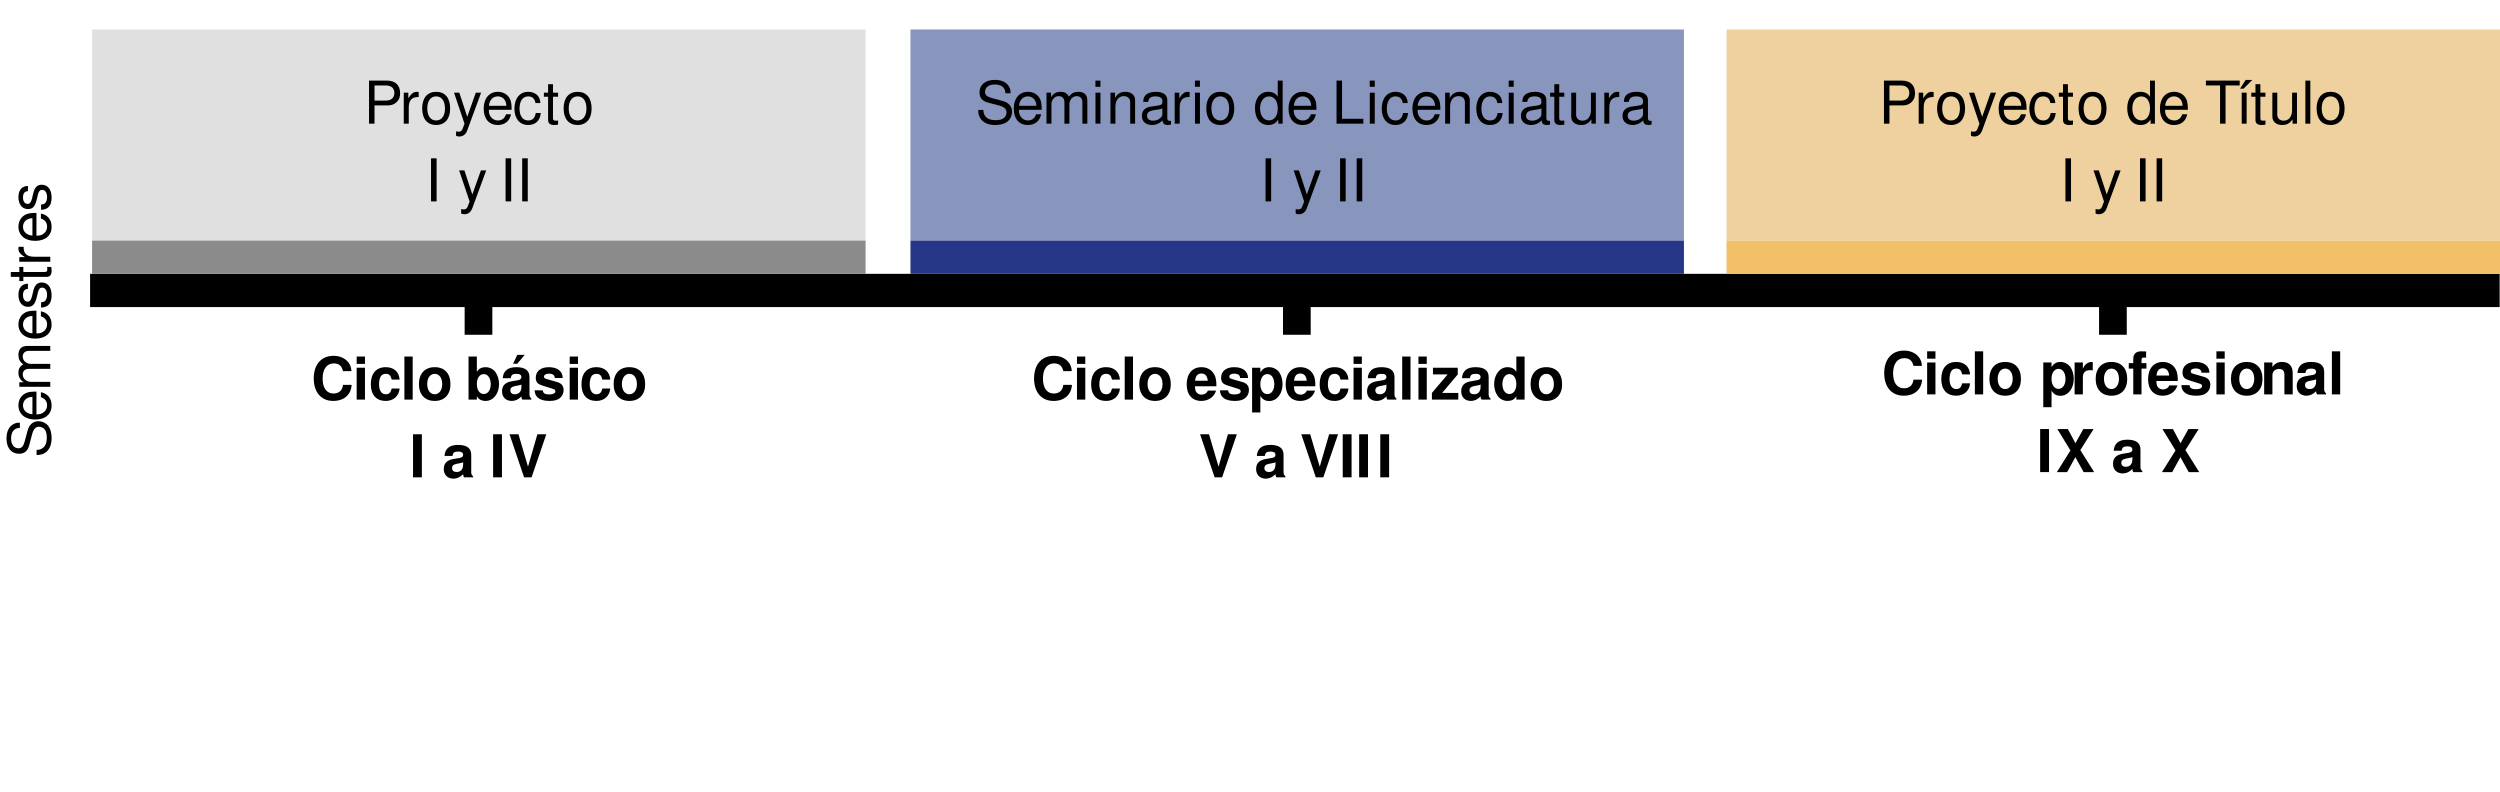
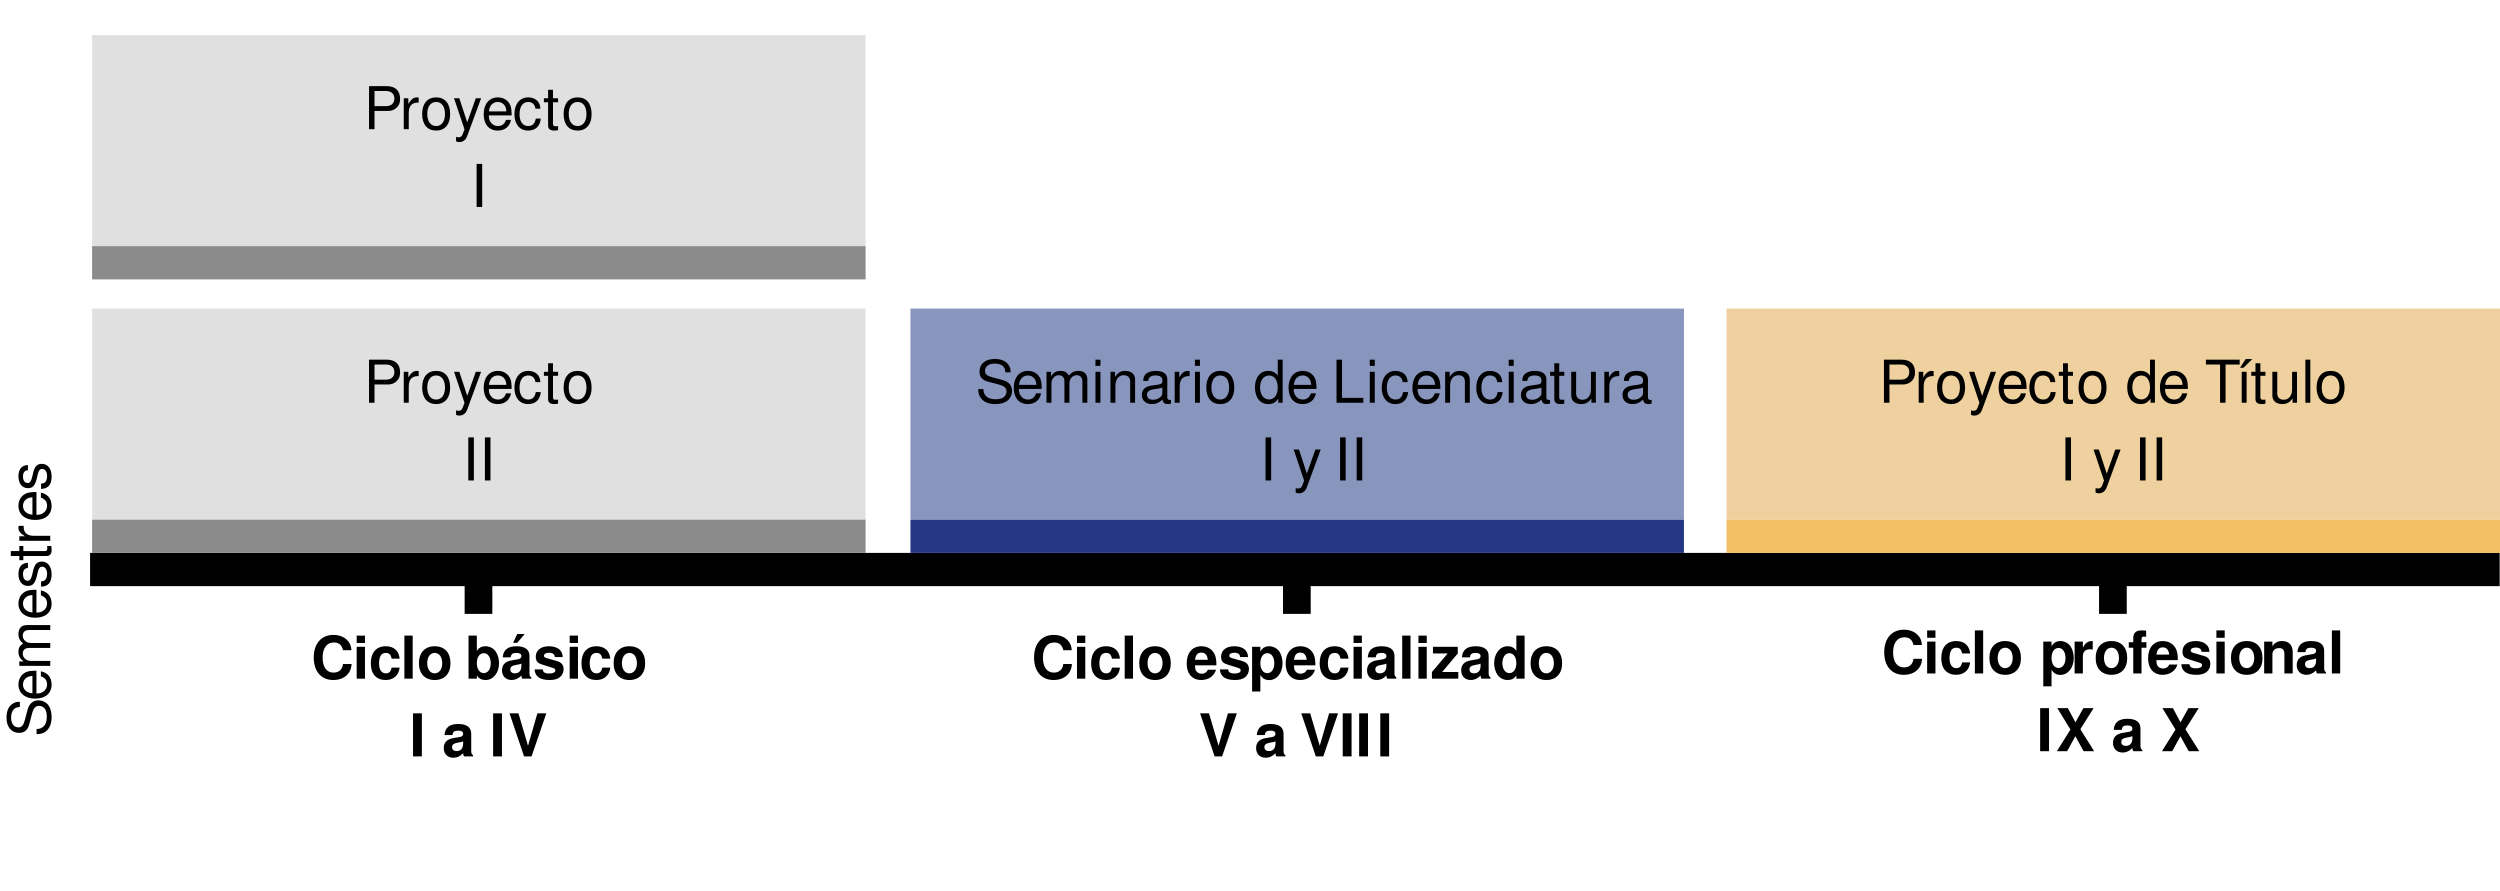
- <svg xmlns="http://www.w3.org/2000/svg" id="Capa_1" viewBox="0 0 932.44 295.14">
+ <svg xmlns="http://www.w3.org/2000/svg" id="Capa_1" viewBox="0 0 932.44 332.17">
  <defs>
    <style>
      .cls-1 {
        letter-spacing: 0em;
      }

      .cls-2 {
        letter-spacing: 0em;
      }

      .cls-3 {
        letter-spacing: -.02em;
      }

      .cls-4 {
        fill: #8b8b8b;
      }

      .cls-5 {
        letter-spacing: 0em;
      }

      .cls-6 {
        letter-spacing: -.01em;
      }

      .cls-7 {
        letter-spacing: 0em;
      }

      .cls-8 {
        letter-spacing: 0em;
      }

      .cls-9 {
        letter-spacing: 0em;
      }

      .cls-10 {
        letter-spacing: 0em;
      }

      .cls-11 {
        letter-spacing: 0em;
      }

      .cls-12 {
        fill: #e0e0e0;
      }

      .cls-13 {
        letter-spacing: 0em;
      }

      .cls-14 {
        font-family: Helvetica-Regular, 'Helvetica';
        font-variation-settings: 'wght' 400, 'wdth' 100, 'slnt' 0;
      }

      .cls-14, .cls-15 {
        font-size: 22.03px;
      }

      .cls-16 {
        letter-spacing: 0em;
      }

      .cls-17 {
        fill: #eed19f;
      }

      .cls-18 {
        fill: #253786;
      }

      .cls-19 {
        letter-spacing: 0em;
      }

      .cls-20 {
        fill: #f2c067;
      }

      .cls-21 {
        letter-spacing: .02em;
      }

      .cls-22 {
        letter-spacing: 0em;
      }

      .cls-23 {
        letter-spacing: 0em;
      }

      .cls-24 {
        letter-spacing: 0em;
      }

      .cls-25 {
        fill: #8895bd;
      }

      .cls-26 {
        letter-spacing: 0em;
      }

      .cls-27 {
        letter-spacing: .01em;
      }

      .cls-28 {
        letter-spacing: 0em;
      }

      .cls-29 {
        letter-spacing: -.01em;
      }

      .cls-30 {
        letter-spacing: 0em;
      }

      .cls-15 {
        font-family: Helvetica-Bold, 'Helvetica';
        font-variation-settings: 'wght' 700, 'wdth' 100, 'slnt' 0;
        font-weight: 700;
      }

      .cls-31 {
        letter-spacing: 0em;
      }

      .cls-32 {
        letter-spacing: 0em;
      }

      .cls-33 {
        letter-spacing: 0em;
      }

      .cls-34 {
        letter-spacing: 0em;
      }

      .cls-35 {
        letter-spacing: 0em;
      }

      .cls-36 {
        letter-spacing: 0em;
      }

      .cls-37 {
        letter-spacing: 0em;
      }

      .cls-38 {
        letter-spacing: -.02em;
      }
    </style>
  </defs>
-   <polyline points="793.23 114.53 793.23 124.86 782.9 124.86 782.9 114.53 488.86 114.53 478.53 114.53 183.63 114.53 183.63 124.86 173.3 124.86 173.3 114.53 33.6 114.53 33.6 102.13 932.31 102.13 932.31 114.53 793.23 114.53 782.9 114.53 488.86 114.53 488.86 124.86 478.53 124.86 478.53 114.53 183.63 114.53 173.3 114.53" />
-   <rect class="cls-17" x="643.95" y="11" width="288.49" height="78.73" />
-   <rect class="cls-25" x="339.58" y="11" width="288.49" height="78.73" />
-   <rect class="cls-18" x="339.58" y="89.73" width="288.49" height="12.4" />
-   <rect class="cls-20" x="643.95" y="89.73" width="288.49" height="12.4" />
-   <text class="cls-14" transform="translate(363.79 46.12)">
+   <polyline points="793.23 218.62 793.23 228.96 782.9 228.96 782.9 218.62 488.86 218.62 478.53 218.62 183.63 218.62 183.63 228.96 173.3 228.96 173.3 218.62 33.6 218.62 33.6 206.22 932.31 206.22 932.31 218.62 793.23 218.62 782.9 218.62 488.86 218.62 488.86 228.96 478.53 228.96 478.53 218.62 183.63 218.62 173.3 218.62" />
+   <rect class="cls-17" x="643.95" y="115.09" width="288.49" height="78.73" />
+   <rect class="cls-25" x="339.58" y="115.09" width="288.49" height="78.73" />
+   <rect class="cls-18" x="339.58" y="193.82" width="288.49" height="12.4" />
+   <rect class="cls-20" x="643.95" y="193.82" width="288.49" height="12.4" />
+   <text class="cls-14" transform="translate(363.79 150.21)">
    <tspan class="cls-32" x="0" y="0">S</tspan>
    <tspan class="cls-13" x="13.44" y="0">e</tspan>
    <tspan x="24.98" y="0">mi</tspan>
    <tspan class="cls-7" x="48.84" y="0">n</tspan>
    <tspan x="61.18" y="0">a</tspan>
    <tspan class="cls-35" x="72.83" y="0">r</tspan>
    <tspan x="80.44" y="0">io d</tspan>
    <tspan class="cls-9" x="115.93" y="0">e</tspan>
    <tspan x="127.36" y="0"> </tspan>
    <tspan class="cls-21" x="132.94" y="0">L</tspan>
    <tspan x="145.65" y="0">i</tspan>
    <tspan class="cls-37" x="150.87" y="0">c</tspan>
    <tspan class="cls-22" x="162.13" y="0">e</tspan>
    <tspan x="173.67" y="0">n</tspan>
    <tspan class="cls-10" x="186.14" y="0">c</tspan>
    <tspan class="cls-7" x="197.47" y="0">i</tspan>
    <tspan class="cls-35" x="202.56" y="0">a</tspan>
    <tspan class="cls-29" x="214.06" y="0">t</tspan>
    <tspan x="220.8" y="0">u</tspan>
    <tspan class="cls-3" x="233.07" y="0">r</tspan>
    <tspan x="240.45" y="0">a</tspan>
    <tspan x="106.03" y="28.99">I y </tspan>
    <tspan class="cls-1" x="133.83" y="28.99">I</tspan>
    <tspan x="140.02" y="28.99">I</tspan>
  </text>
-   <text class="cls-14" transform="translate(700.67 46.12)">
+   <text class="cls-14" transform="translate(700.67 150.21)">
    <tspan class="cls-38" x="0" y="0">P</tspan>
    <tspan class="cls-19" x="13.44" y="0">r</tspan>
    <tspan class="cls-1" x="21.02" y="0">o</tspan>
    <tspan class="cls-13" x="33.27" y="0">y</tspan>
    <tspan class="cls-1" x="43.89" y="0">e</tspan>
    <tspan class="cls-28" x="55.54" y="0">c</tspan>
    <tspan class="cls-35" x="66.91" y="0">t</tspan>
    <tspan x="73.78" y="0">o d</tspan>
    <tspan class="cls-8" x="104.05" y="0">e</tspan>
    <tspan x="115.49" y="0" xml:space="preserve"> T</tspan>
    <tspan class="cls-34" x="133.36" y="0">í</tspan>
    <tspan class="cls-29" x="138.69" y="0">t</tspan>
    <tspan x="145.43" y="0">ulo</tspan>
    <tspan x="67.49" y="28.99">I y </tspan>
    <tspan class="cls-1" x="95.3" y="28.99">I</tspan>
    <tspan x="101.49" y="28.99">I</tspan>
  </text>
-   <text class="cls-15" transform="translate(116.05 149.04)">
+   <text class="cls-15" transform="translate(116.05 253.13)">
    <tspan class="cls-19" x="0" y="0">C</tspan>
    <tspan x="15.51" y="0">i</tspan>
    <tspan class="cls-5" x="21.5" y="0">c</tspan>
    <tspan x="33.31" y="0">lo </tspan>
    <tspan class="cls-16" x="57.41" y="0">b</tspan>
    <tspan class="cls-11" x="70.59" y="0">á</tspan>
    <tspan x="82.71" y="0">si</tspan>
    <tspan class="cls-34" x="100.07" y="0">c</tspan>
    <tspan class="cls-30" x="112.05" y="0">o</tspan>
    <tspan x="36.61" y="28.99">I a </tspan>
    <tspan class="cls-32" x="66.48" y="28.99">I</tspan>
    <tspan x="73.46" y="28.99">V</tspan>
  </text>
-   <text class="cls-15" transform="translate(384.71 149.04)">
+   <text class="cls-15" transform="translate(384.71 253.13)">
    <tspan class="cls-19" x="0" y="0">C</tspan>
    <tspan x="15.51" y="0">i</tspan>
    <tspan class="cls-5" x="21.5" y="0">c</tspan>
    <tspan x="33.31" y="0">lo </tspan>
    <tspan class="cls-13" x="57.41" y="0">e</tspan>
    <tspan class="cls-33" x="69.66" y="0">s</tspan>
    <tspan class="cls-1" x="81.01" y="0">p</tspan>
    <tspan class="cls-26" x="94.32" y="0">e</tspan>
    <tspan class="cls-31" x="106.74" y="0">c</tspan>
    <tspan class="cls-8" x="118.66" y="0">i</tspan>
    <tspan x="124.56" y="0">al</tspan>
    <tspan class="cls-22" x="142.87" y="0">i</tspan>
    <tspan x="148.89" y="0">z</tspan>
    <tspan class="cls-16" x="159.68" y="0">a</tspan>
    <tspan x="171.93" y="0">do</tspan>
    <tspan x="62.36" y="28.99">V a </tspan>
    <tspan class="cls-22" x="100.1" y="28.99">VII</tspan>
    <tspan x="128.71" y="28.99">I</tspan>
  </text>
-   <text class="cls-15" transform="translate(701.8 147.09)">
+   <text class="cls-15" transform="translate(701.8 251.19)">
    <tspan class="cls-19" x="0" y="0">C</tspan>
    <tspan x="15.51" y="0">i</tspan>
    <tspan class="cls-5" x="21.5" y="0">c</tspan>
    <tspan x="33.31" y="0">lo p</tspan>
    <tspan class="cls-11" x="70.59" y="0">r</tspan>
    <tspan class="cls-13" x="79.07" y="0">o</tspan>
    <tspan class="cls-6" x="91.87" y="0">f</tspan>
    <tspan class="cls-13" x="98.9" y="0">e</tspan>
    <tspan x="111.15" y="0">sio</tspan>
    <tspan class="cls-7" x="141.29" y="0">n</tspan>
    <tspan x="154.22" y="0">al</tspan>
    <tspan class="cls-27" x="57.74" y="28.99">I</tspan>
    <tspan x="64.88" y="28.99">X a X</tspan>
  </text>
-   <text class="cls-14" transform="translate(18.75 170.79) rotate(-90)">
+   <text class="cls-14" transform="translate(18.75 274.89) rotate(-90)">
    <tspan class="cls-32" x="0" y="0">S</tspan>
    <tspan class="cls-13" x="13.44" y="0">e</tspan>
    <tspan class="cls-24" x="24.98" y="0">m</tspan>
    <tspan class="cls-36" x="43.62" y="0">e</tspan>
    <tspan class="cls-23" x="55.32" y="0">s</tspan>
    <tspan class="cls-2" x="65.65" y="0">tr</tspan>
    <tspan class="cls-36" x="80.08" y="0">e</tspan>
    <tspan x="91.78" y="0">s</tspan>
  </text>
-   <rect class="cls-12" x="34.35" y="11" width="288.49" height="78.73" />
-   <rect class="cls-4" x="34.35" y="89.73" width="288.49" height="12.4" />
-   <text class="cls-14" transform="translate(135.64 46.12)">
+   <rect class="cls-12" x="34.35" y="115.09" width="288.49" height="78.73" />
+   <rect class="cls-4" x="34.35" y="193.82" width="288.49" height="12.4" />
+   <text class="cls-14" transform="translate(135.64 150.21)">
    <tspan class="cls-38" x="0" y="0">P</tspan>
    <tspan class="cls-19" x="13.44" y="0">r</tspan>
    <tspan class="cls-1" x="21.02" y="0">o</tspan>
    <tspan class="cls-13" x="33.27" y="0">y</tspan>
    <tspan class="cls-1" x="43.89" y="0">e</tspan>
    <tspan class="cls-28" x="55.54" y="0">c</tspan>
    <tspan class="cls-35" x="66.91" y="0">t</tspan>
    <tspan x="73.78" y="0">o</tspan>
-     <tspan x="22.92" y="28.99">I y </tspan>
-     <tspan class="cls-1" x="50.73" y="28.99">I</tspan>
-     <tspan x="56.92" y="28.99">I</tspan>
+     <tspan class="cls-1" x="36.82" y="28.99">I</tspan>
+     <tspan x="43.01" y="28.99">I</tspan>
+   </text>
+   <rect class="cls-12" x="34.35" y="13.08" width="288.49" height="78.73" />
+   <rect class="cls-4" x="34.35" y="91.81" width="288.49" height="12.4" />
+   <text class="cls-14" transform="translate(135.64 48.2)">
+     <tspan class="cls-38" x="0" y="0">P</tspan>
+     <tspan class="cls-19" x="13.44" y="0">r</tspan>
+     <tspan class="cls-1" x="21.02" y="0">o</tspan>
+     <tspan class="cls-13" x="33.27" y="0">y</tspan>
+     <tspan class="cls-1" x="43.89" y="0">e</tspan>
+     <tspan class="cls-28" x="55.54" y="0">c</tspan>
+     <tspan class="cls-35" x="66.91" y="0">t</tspan>
+     <tspan x="73.78" y="0">o</tspan>
+     <tspan x="39.92" y="28.99">I</tspan>
  </text>
</svg>
